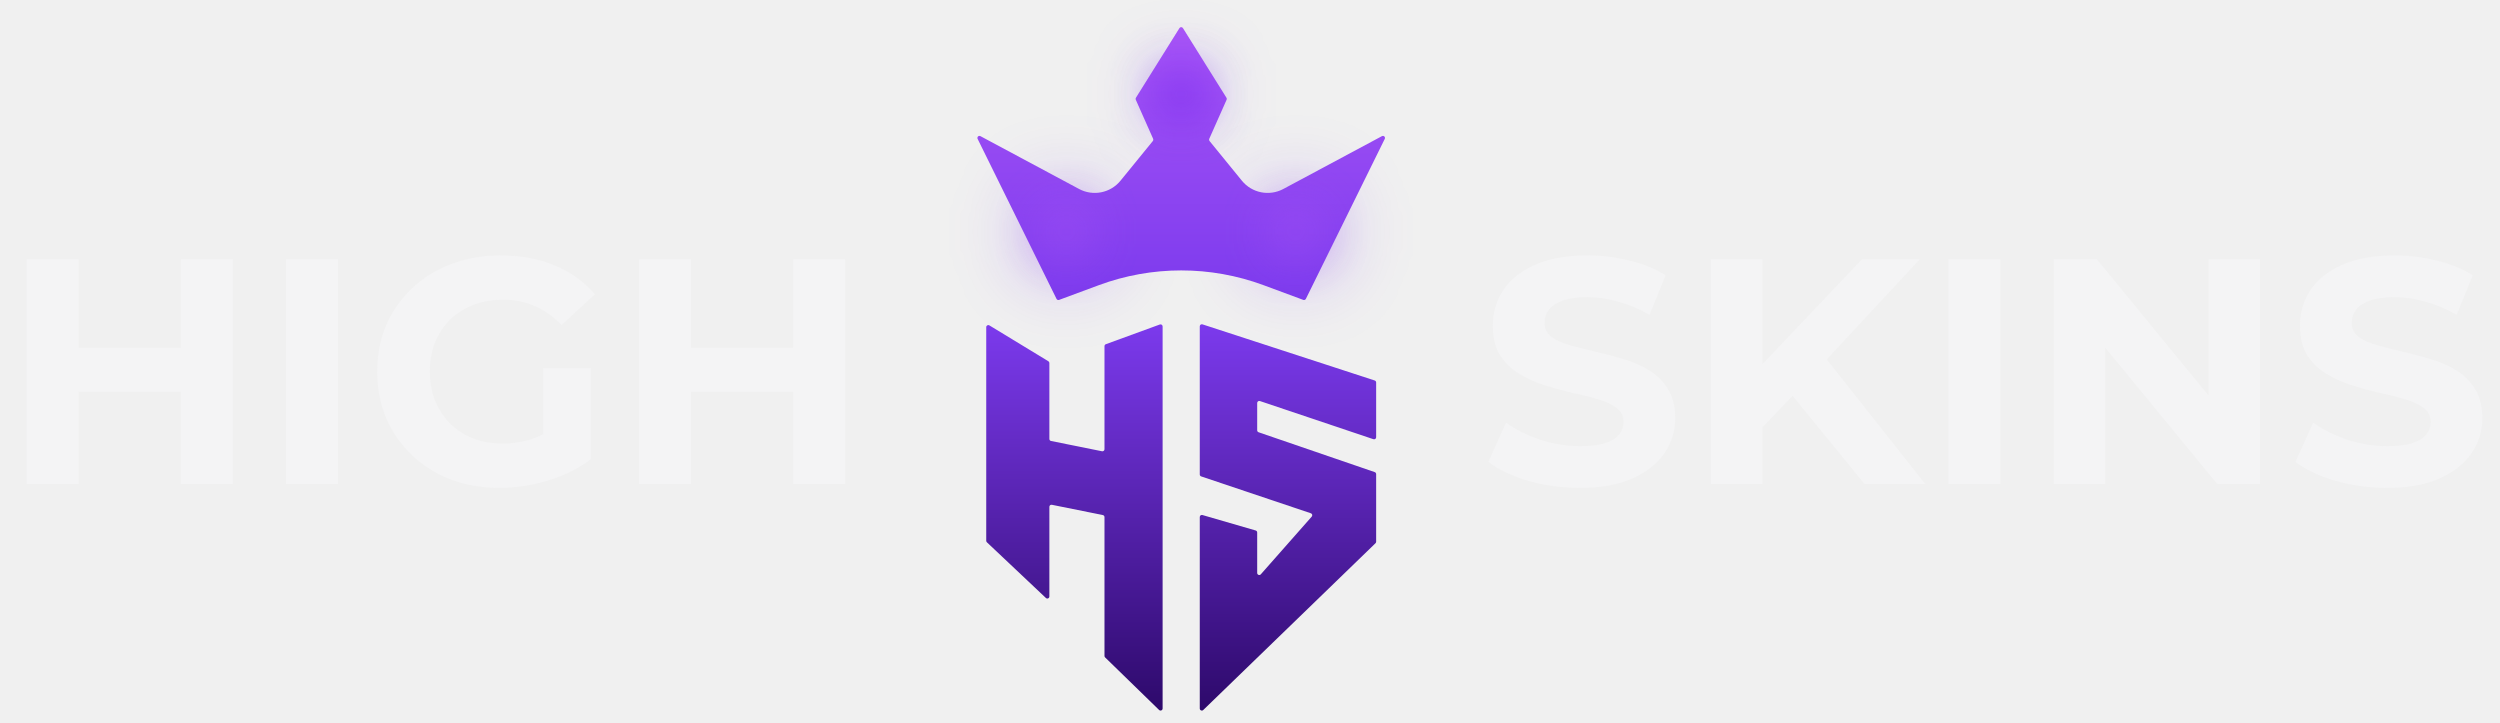
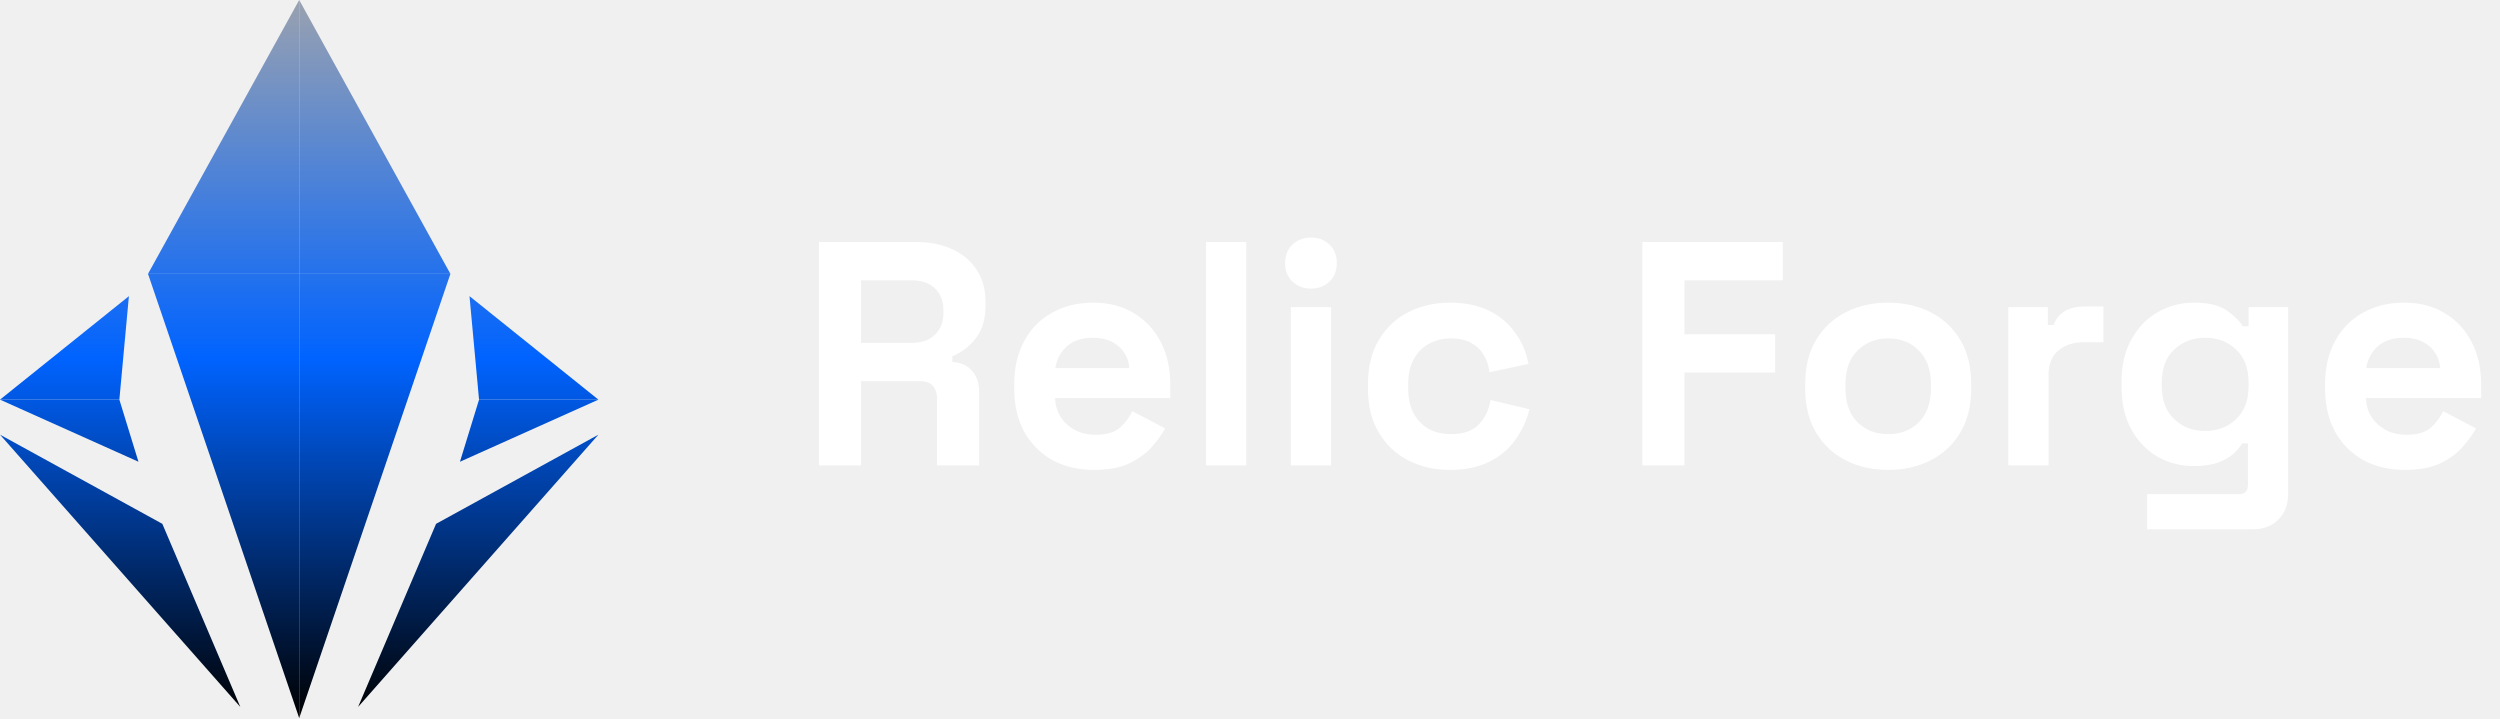
- <svg xmlns="http://www.w3.org/2000/svg" width="218" height="63" viewBox="0 0 218 63" fill="none">
-   <path d="M104.62 41.372V28.455C104.62 28.332 104.739 28.246 104.856 28.284L119.876 33.179C119.95 33.203 120 33.273 120 33.35V38.127C120 38.251 119.879 38.337 119.762 38.298L109.865 34.971C109.748 34.931 109.627 35.018 109.627 35.141V37.523C109.627 37.6 109.676 37.668 109.749 37.693L119.878 41.169C119.951 41.194 120 41.263 120 41.34V47.237C120 47.286 119.98 47.333 119.945 47.367L104.925 61.911C104.811 62.022 104.62 61.941 104.62 61.782V45.083C104.62 44.963 104.735 44.877 104.85 44.91L109.497 46.259C109.574 46.281 109.627 46.352 109.627 46.432V49.962C109.627 50.127 109.833 50.205 109.942 50.081L114.384 45.047C114.469 44.95 114.428 44.798 114.306 44.757L104.743 41.543C104.669 41.518 104.62 41.45 104.62 41.372Z" fill="url(#paint0_linear_9_38)" />
-   <path d="M91.419 31.502L86.273 28.373C86.153 28.3 86 28.387 86 28.527V47.155C86 47.205 86.02 47.252 86.056 47.286L91.202 52.143C91.317 52.252 91.505 52.17 91.505 52.012V44.194C91.505 44.08 91.609 43.995 91.721 44.017L96.167 44.913C96.251 44.931 96.311 45.004 96.311 45.09V57.198C96.311 57.247 96.331 57.293 96.366 57.327L101.074 61.91C101.188 62.021 101.38 61.94 101.38 61.781V28.464C101.38 28.339 101.256 28.252 101.138 28.295L96.43 30.014C96.359 30.039 96.311 30.107 96.311 30.183V39.173C96.311 39.287 96.207 39.372 96.096 39.35L91.65 38.454C91.566 38.437 91.505 38.363 91.505 38.277V31.655C91.505 31.592 91.472 31.534 91.419 31.502Z" fill="url(#paint1_linear_9_38)" />
-   <g filter="url(#filter0_f_9_38)">
-     <circle cx="103" cy="8.207" r="2" fill="#6415EB" fill-opacity="0.5" />
-   </g>
-   <g filter="url(#filter1_f_9_38)">
-     <circle cx="93" cy="20.207" r="4" fill="#6415EB" fill-opacity="0.3" />
-   </g>
-   <g filter="url(#filter2_f_9_38)">
-     <circle cx="113" cy="20.207" r="4" fill="#6415EB" fill-opacity="0.3" />
-   </g>
-   <path d="M94.095 16.479L85.495 11.872C85.34 11.789 85.171 11.953 85.248 12.11L92.128 26.061C92.169 26.144 92.266 26.183 92.352 26.151L95.814 24.868C100.451 23.151 105.549 23.151 110.186 24.868L113.648 26.151C113.734 26.183 113.831 26.144 113.872 26.061L120.752 12.11C120.829 11.953 120.66 11.789 120.505 11.872L111.905 16.479C110.683 17.134 109.168 16.831 108.292 15.756L105.48 12.306C105.431 12.245 105.42 12.162 105.452 12.091L106.961 8.694C106.985 8.64 106.981 8.577 106.949 8.526L103.153 2.451C103.082 2.338 102.918 2.338 102.847 2.451L99.051 8.526C99.019 8.577 99.015 8.64 99.039 8.694L100.548 12.091C100.58 12.162 100.569 12.245 100.52 12.306L97.708 15.756C96.832 16.831 95.317 17.134 94.095 16.479Z" fill="url(#paint2_linear_9_38)" />
-   <g filter="url(#filter3_f_9_38)">
-     <circle cx="113" cy="20.207" r="2" fill="#A855F7" fill-opacity="0.6" />
-   </g>
-   <g filter="url(#filter4_f_9_38)">
-     <circle cx="93" cy="20.207" r="2" fill="#A855F7" fill-opacity="0.6" />
-   </g>
-   <g filter="url(#filter5_f_9_38)">
-     <circle cx="103" cy="8.207" r="2" fill="#6415EB" fill-opacity="0.6" />
-   </g>
-   <path d="M15.764 42.207V22.607H20.3V42.207H15.764ZM2.324 42.207V22.607H6.86V42.207H2.324ZM6.524 34.171V30.335H16.1V34.171H6.524ZM24.937 42.207V22.607H29.473V42.207H24.937ZM43.589 42.543C42.039 42.543 40.611 42.3 39.305 41.815C38.017 41.311 36.887 40.602 35.917 39.687C34.965 38.772 34.218 37.699 33.677 36.467C33.154 35.235 32.893 33.882 32.893 32.407C32.893 30.932 33.154 29.579 33.677 28.347C34.218 27.115 34.974 26.042 35.945 25.127C36.915 24.212 38.054 23.512 39.361 23.027C40.667 22.523 42.105 22.271 43.673 22.271C45.409 22.271 46.967 22.56 48.349 23.139C49.749 23.718 50.925 24.558 51.877 25.659L48.965 28.347C48.255 27.6 47.481 27.05 46.641 26.695C45.801 26.322 44.886 26.135 43.897 26.135C42.945 26.135 42.077 26.284 41.293 26.583C40.509 26.882 39.827 27.311 39.249 27.871C38.689 28.431 38.25 29.094 37.933 29.859C37.634 30.624 37.485 31.474 37.485 32.407C37.485 33.322 37.634 34.162 37.933 34.927C38.25 35.692 38.689 36.364 39.249 36.943C39.827 37.503 40.499 37.932 41.265 38.231C42.049 38.53 42.907 38.679 43.841 38.679C44.737 38.679 45.605 38.539 46.445 38.259C47.303 37.96 48.134 37.466 48.937 36.775L51.513 40.051C50.449 40.854 49.207 41.47 47.789 41.899C46.389 42.328 44.989 42.543 43.589 42.543ZM51.513 40.051L47.369 39.463V32.099H51.513V40.051ZM69.166 42.207V22.607H73.702V42.207H69.166ZM55.726 42.207V22.607H60.262V42.207H55.726ZM59.926 34.171V30.335H69.502V34.171H59.926Z" fill="#F4F4F5" />
-   <path d="M137.764 42.543C136.196 42.543 134.693 42.338 133.256 41.927C131.819 41.498 130.661 40.947 129.784 40.275L131.324 36.859C132.164 37.456 133.153 37.951 134.292 38.343C135.449 38.716 136.616 38.903 137.792 38.903C138.688 38.903 139.407 38.819 139.948 38.651C140.508 38.464 140.919 38.212 141.18 37.895C141.441 37.578 141.572 37.214 141.572 36.803C141.572 36.28 141.367 35.87 140.956 35.571C140.545 35.254 140.004 35.002 139.332 34.815C138.66 34.61 137.913 34.423 137.092 34.255C136.289 34.068 135.477 33.844 134.656 33.583C133.853 33.322 133.116 32.986 132.444 32.575C131.772 32.164 131.221 31.623 130.792 30.951C130.381 30.279 130.176 29.42 130.176 28.375C130.176 27.255 130.475 26.238 131.072 25.323C131.688 24.39 132.603 23.652 133.816 23.111C135.048 22.551 136.588 22.271 138.436 22.271C139.668 22.271 140.881 22.42 142.076 22.719C143.271 22.999 144.325 23.428 145.24 24.007L143.84 27.451C142.925 26.928 142.011 26.546 141.096 26.303C140.181 26.042 139.285 25.911 138.408 25.911C137.531 25.911 136.812 26.014 136.252 26.219C135.692 26.424 135.291 26.695 135.048 27.031C134.805 27.348 134.684 27.722 134.684 28.151C134.684 28.655 134.889 29.066 135.3 29.383C135.711 29.682 136.252 29.924 136.924 30.111C137.596 30.298 138.333 30.484 139.136 30.671C139.957 30.858 140.769 31.072 141.572 31.315C142.393 31.558 143.14 31.884 143.812 32.295C144.484 32.706 145.025 33.247 145.436 33.919C145.865 34.591 146.08 35.44 146.08 36.467C146.08 37.568 145.772 38.576 145.156 39.491C144.54 40.406 143.616 41.143 142.384 41.703C141.171 42.263 139.631 42.543 137.764 42.543ZM153.239 37.727L152.987 32.491L162.367 22.607H167.407L158.951 31.707L156.431 34.395L153.239 37.727ZM149.179 42.207V22.607H153.687V42.207H149.179ZM162.591 42.207L155.619 33.667L158.587 30.447L167.883 42.207H162.591ZM169.906 42.207V22.607H174.442V42.207H169.906ZM179.094 42.207V22.607H182.846L194.41 36.719H192.59V22.607H197.07V42.207H193.346L181.754 28.095H183.574V42.207H179.094ZM208.147 42.543C206.579 42.543 205.076 42.338 203.639 41.927C202.201 41.498 201.044 40.947 200.167 40.275L201.707 36.859C202.547 37.456 203.536 37.951 204.675 38.343C205.832 38.716 206.999 38.903 208.175 38.903C209.071 38.903 209.789 38.819 210.331 38.651C210.891 38.464 211.301 38.212 211.563 37.895C211.824 37.578 211.955 37.214 211.955 36.803C211.955 36.28 211.749 35.87 211.339 35.571C210.928 35.254 210.387 35.002 209.715 34.815C209.043 34.61 208.296 34.423 207.475 34.255C206.672 34.068 205.86 33.844 205.039 33.583C204.236 33.322 203.499 32.986 202.827 32.575C202.155 32.164 201.604 31.623 201.175 30.951C200.764 30.279 200.559 29.42 200.559 28.375C200.559 27.255 200.857 26.238 201.455 25.323C202.071 24.39 202.985 23.652 204.199 23.111C205.431 22.551 206.971 22.271 208.819 22.271C210.051 22.271 211.264 22.42 212.459 22.719C213.653 22.999 214.708 23.428 215.623 24.007L214.223 27.451C213.308 26.928 212.393 26.546 211.479 26.303C210.564 26.042 209.668 25.911 208.791 25.911C207.913 25.911 207.195 26.014 206.635 26.219C206.075 26.424 205.673 26.695 205.431 27.031C205.188 27.348 205.067 27.722 205.067 28.151C205.067 28.655 205.272 29.066 205.683 29.383C206.093 29.682 206.635 29.924 207.307 30.111C207.979 30.298 208.716 30.484 209.519 30.671C210.34 30.858 211.152 31.072 211.955 31.315C212.776 31.558 213.523 31.884 214.195 32.295C214.867 32.706 215.408 33.247 215.819 33.919C216.248 34.591 216.463 35.44 216.463 36.467C216.463 37.568 216.155 38.576 215.539 39.491C214.923 40.406 213.999 41.143 212.767 41.703C211.553 42.263 210.013 42.543 208.147 42.543Z" fill="#F4F4F5" />
+ <svg xmlns="http://www.w3.org/2000/svg" width="188" height="54" viewBox="0 0 188 54" fill="none">
+   <path d="M0 32.687L12.207 39.392L18.072 53.162L0 32.687Z" fill="url(#paint0_linear_45_7522)" />
+   <path d="M0 30.053L10.412 34.723L8.976 30.053H0Z" fill="url(#paint1_linear_45_7522)" />
+   <path d="M9.694 22.27L0 30.053H8.976L9.694 22.27Z" fill="url(#paint2_linear_45_7522)" />
+   <path d="M22.5 20.594H11.13L22.5 54V20.594Z" fill="url(#paint3_linear_45_7522)" />
+   <path d="M22.5 0L11.13 20.594H22.5V0Z" fill="url(#paint4_linear_45_7522)" />
+   <path d="M45 32.687L32.792 39.392L26.928 53.162L45 32.687Z" fill="url(#paint5_linear_45_7522)" />
+   <path d="M45 30.053L34.588 34.723L36.024 30.053H45Z" fill="url(#paint6_linear_45_7522)" />
+   <path d="M35.306 22.27L45 30.053H36.024L35.306 22.27Z" fill="url(#paint7_linear_45_7522)" />
+   <path d="M22.5 20.594H33.87L22.5 54V20.594Z" fill="url(#paint8_linear_45_7522)" />
+   <path d="M22.5 0L33.87 20.594H22.5V0Z" fill="url(#paint9_linear_45_7522)" />
+   <path d="M61.584 35V18.2H68.88C69.936 18.2 70.856 18.384 71.64 18.752C72.424 19.12 73.032 19.64 73.464 20.312C73.896 20.984 74.112 21.776 74.112 22.688V22.976C74.112 23.984 73.872 24.8 73.392 25.424C72.912 26.048 72.32 26.504 71.616 26.792V27.224C72.256 27.256 72.752 27.48 73.104 27.896C73.456 28.296 73.632 28.832 73.632 29.504V35H70.464V29.96C70.464 29.576 70.36 29.264 70.152 29.024C69.96 28.784 69.632 28.664 69.168 28.664H64.752V35H61.584ZM64.752 25.784H68.544C69.296 25.784 69.88 25.584 70.296 25.184C70.728 24.768 70.944 24.224 70.944 23.552V23.312C70.944 22.64 70.736 22.104 70.32 21.704C69.904 21.288 69.312 21.08 68.544 21.08H64.752V25.784ZM82.268 35.336C81.084 35.336 80.036 35.088 79.124 34.592C78.228 34.08 77.524 33.368 77.012 32.456C76.516 31.528 76.268 30.44 76.268 29.192V28.904C76.268 27.656 76.516 26.576 77.012 25.664C77.508 24.736 78.204 24.024 79.1 23.528C79.996 23.016 81.036 22.76 82.22 22.76C83.388 22.76 84.404 23.024 85.268 23.552C86.132 24.064 86.804 24.784 87.284 25.712C87.764 26.624 88.004 27.688 88.004 28.904V29.936H79.34C79.372 30.752 79.676 31.416 80.252 31.928C80.828 32.44 81.532 32.696 82.364 32.696C83.212 32.696 83.836 32.512 84.236 32.144C84.636 31.776 84.94 31.368 85.148 30.92L87.62 32.216C87.396 32.632 87.068 33.088 86.636 33.584C86.22 34.064 85.66 34.48 84.956 34.832C84.252 35.168 83.356 35.336 82.268 35.336ZM79.364 27.68H84.932C84.868 26.992 84.588 26.44 84.092 26.024C83.612 25.608 82.98 25.4 82.196 25.4C81.38 25.4 80.732 25.608 80.252 26.024C79.772 26.44 79.476 26.992 79.364 27.68ZM90.696 35V18.2H93.72V35H90.696ZM97.071 35V23.096H100.095V35H97.071ZM98.583 21.704C98.039 21.704 97.575 21.528 97.191 21.176C96.823 20.824 96.639 20.36 96.639 19.784C96.639 19.208 96.823 18.744 97.191 18.392C97.575 18.04 98.039 17.864 98.583 17.864C99.143 17.864 99.607 18.04 99.975 18.392C100.343 18.744 100.527 19.208 100.527 19.784C100.527 20.36 100.343 20.824 99.975 21.176C99.607 21.528 99.143 21.704 98.583 21.704ZM109.038 35.336C107.886 35.336 106.838 35.096 105.894 34.616C104.966 34.136 104.23 33.44 103.686 32.528C103.142 31.616 102.87 30.512 102.87 29.216V28.88C102.87 27.584 103.142 26.48 103.686 25.568C104.23 24.656 104.966 23.96 105.894 23.48C106.838 23 107.886 22.76 109.038 22.76C110.174 22.76 111.15 22.96 111.966 23.36C112.782 23.76 113.438 24.312 113.934 25.016C114.446 25.704 114.782 26.488 114.942 27.368L112.014 27.992C111.95 27.512 111.806 27.08 111.582 26.696C111.358 26.312 111.038 26.008 110.622 25.784C110.222 25.56 109.718 25.448 109.11 25.448C108.502 25.448 107.95 25.584 107.454 25.856C106.974 26.112 106.59 26.504 106.302 27.032C106.03 27.544 105.894 28.176 105.894 28.928V29.168C105.894 29.92 106.03 30.56 106.302 31.088C106.59 31.6 106.974 31.992 107.454 32.264C107.95 32.52 108.502 32.648 109.11 32.648C110.022 32.648 110.71 32.416 111.174 31.952C111.654 31.472 111.958 30.848 112.086 30.08L115.014 30.776C114.806 31.624 114.446 32.4 113.934 33.104C113.438 33.792 112.782 34.336 111.966 34.736C111.15 35.136 110.174 35.336 109.038 35.336ZM123.506 35V18.2H134.066V21.08H126.674V25.136H133.49V28.016H126.674V35H123.506ZM141.992 35.336C140.808 35.336 139.744 35.096 138.8 34.616C137.856 34.136 137.112 33.44 136.568 32.528C136.024 31.616 135.752 30.52 135.752 29.24V28.856C135.752 27.576 136.024 26.48 136.568 25.568C137.112 24.656 137.856 23.96 138.8 23.48C139.744 23 140.808 22.76 141.992 22.76C143.176 22.76 144.24 23 145.184 23.48C146.128 23.96 146.872 24.656 147.416 25.568C147.96 26.48 148.232 27.576 148.232 28.856V29.24C148.232 30.52 147.96 31.616 147.416 32.528C146.872 33.44 146.128 34.136 145.184 34.616C144.24 35.096 143.176 35.336 141.992 35.336ZM141.992 32.648C142.92 32.648 143.688 32.352 144.296 31.76C144.904 31.152 145.208 30.288 145.208 29.168V28.928C145.208 27.808 144.904 26.952 144.296 26.36C143.704 25.752 142.936 25.448 141.992 25.448C141.064 25.448 140.296 25.752 139.688 26.36C139.08 26.952 138.776 27.808 138.776 28.928V29.168C138.776 30.288 139.08 31.152 139.688 31.76C140.296 32.352 141.064 32.648 141.992 32.648ZM151.024 35V23.096H154V24.44H154.432C154.608 23.96 154.896 23.608 155.296 23.384C155.712 23.16 156.192 23.048 156.736 23.048H158.176V25.736H156.688C155.92 25.736 155.288 25.944 154.792 26.36C154.296 26.76 154.048 27.384 154.048 28.232V35H151.024ZM159.542 29.096V28.712C159.542 27.464 159.789 26.4 160.285 25.52C160.782 24.624 161.438 23.944 162.254 23.48C163.086 23 163.99 22.76 164.965 22.76C166.053 22.76 166.878 22.952 167.438 23.336C167.997 23.72 168.406 24.12 168.661 24.536H169.093V23.096H172.07V37.112C172.07 37.928 171.829 38.576 171.35 39.056C170.869 39.552 170.229 39.8 169.43 39.8H161.462V37.16H168.374C168.822 37.16 169.046 36.92 169.046 36.44V33.344H168.614C168.453 33.6 168.229 33.864 167.941 34.136C167.654 34.392 167.27 34.608 166.789 34.784C166.31 34.96 165.701 35.048 164.965 35.048C163.99 35.048 163.086 34.816 162.254 34.352C161.438 33.872 160.782 33.192 160.285 32.312C159.789 31.416 159.542 30.344 159.542 29.096ZM165.829 32.408C166.757 32.408 167.534 32.112 168.158 31.52C168.782 30.928 169.093 30.096 169.093 29.024V28.784C169.093 27.696 168.782 26.864 168.158 26.288C167.549 25.696 166.773 25.4 165.829 25.4C164.901 25.4 164.126 25.696 163.502 26.288C162.878 26.864 162.565 27.696 162.565 28.784V29.024C162.565 30.096 162.878 30.928 163.502 31.52C164.126 32.112 164.901 32.408 165.829 32.408ZM180.846 35.336C179.662 35.336 178.614 35.088 177.702 34.592C176.806 34.08 176.102 33.368 175.59 32.456C175.094 31.528 174.846 30.44 174.846 29.192V28.904C174.846 27.656 175.094 26.576 175.59 25.664C176.086 24.736 176.782 24.024 177.678 23.528C178.574 23.016 179.614 22.76 180.798 22.76C181.966 22.76 182.982 23.024 183.846 23.552C184.71 24.064 185.382 24.784 185.862 25.712C186.342 26.624 186.582 27.688 186.582 28.904V29.936H177.918C177.95 30.752 178.254 31.416 178.83 31.928C179.406 32.44 180.11 32.696 180.942 32.696C181.79 32.696 182.414 32.512 182.814 32.144C183.214 31.776 183.518 31.368 183.726 30.92L186.198 32.216C185.974 32.632 185.646 33.088 185.214 33.584C184.798 34.064 184.238 34.48 183.534 34.832C182.83 35.168 181.934 35.336 180.846 35.336ZM177.942 27.68H183.51C183.446 26.992 183.166 26.44 182.67 26.024C182.19 25.608 181.558 25.4 180.774 25.4C179.958 25.4 179.31 25.608 178.83 26.024C178.35 26.44 178.054 26.992 177.942 27.68Z" fill="white" />
  <defs>
-     <filter id="filter0_f_9_38" x="94.793" y="-9.53674e-07" width="16.414" height="16.414" filterUnits="userSpaceOnUse" color-interpolation-filters="sRGB">
-       <feFlood flood-opacity="0" result="BackgroundImageFix" />
-       <feBlend mode="normal" in="SourceGraphic" in2="BackgroundImageFix" result="shape" />
-       <feGaussianBlur stdDeviation="3.103" result="effect1_foregroundBlur_9_38" />
-     </filter>
-     <filter id="filter1_f_9_38" x="82.793" y="10" width="20.414" height="20.414" filterUnits="userSpaceOnUse" color-interpolation-filters="sRGB">
-       <feFlood flood-opacity="0" result="BackgroundImageFix" />
-       <feBlend mode="normal" in="SourceGraphic" in2="BackgroundImageFix" result="shape" />
-       <feGaussianBlur stdDeviation="3.103" result="effect1_foregroundBlur_9_38" />
-     </filter>
-     <filter id="filter2_f_9_38" x="102.793" y="10" width="20.414" height="20.414" filterUnits="userSpaceOnUse" color-interpolation-filters="sRGB">
-       <feFlood flood-opacity="0" result="BackgroundImageFix" />
-       <feBlend mode="normal" in="SourceGraphic" in2="BackgroundImageFix" result="shape" />
-       <feGaussianBlur stdDeviation="3.103" result="effect1_foregroundBlur_9_38" />
-     </filter>
-     <filter id="filter3_f_9_38" x="106.862" y="14.069" width="12.276" height="12.276" filterUnits="userSpaceOnUse" color-interpolation-filters="sRGB">
-       <feFlood flood-opacity="0" result="BackgroundImageFix" />
-       <feBlend mode="normal" in="SourceGraphic" in2="BackgroundImageFix" result="shape" />
-       <feGaussianBlur stdDeviation="2.069" result="effect1_foregroundBlur_9_38" />
-     </filter>
-     <filter id="filter4_f_9_38" x="86.862" y="14.069" width="12.276" height="12.276" filterUnits="userSpaceOnUse" color-interpolation-filters="sRGB">
-       <feFlood flood-opacity="0" result="BackgroundImageFix" />
-       <feBlend mode="normal" in="SourceGraphic" in2="BackgroundImageFix" result="shape" />
-       <feGaussianBlur stdDeviation="2.069" result="effect1_foregroundBlur_9_38" />
-     </filter>
-     <filter id="filter5_f_9_38" x="96.862" y="2.069" width="12.276" height="12.276" filterUnits="userSpaceOnUse" color-interpolation-filters="sRGB">
-       <feFlood flood-opacity="0" result="BackgroundImageFix" />
-       <feBlend mode="normal" in="SourceGraphic" in2="BackgroundImageFix" result="shape" />
-       <feGaussianBlur stdDeviation="2.069" result="effect1_foregroundBlur_9_38" />
-     </filter>
-     <linearGradient id="paint0_linear_9_38" x1="112.31" y1="28.207" x2="112.31" y2="62.207" gradientUnits="userSpaceOnUse">
-       <stop stop-color="#7C3AED" />
-       <stop offset="1" stop-color="#2D096A" />
+     <linearGradient id="paint0_linear_45_7522" x1="33.75" y1="0" x2="33.75" y2="54" gradientUnits="userSpaceOnUse">
+       <stop stop-color="#99A1B0" />
+       <stop offset="0.5" stop-color="#0063FF" />
+       <stop offset="1" />
    </linearGradient>
-     <linearGradient id="paint1_linear_9_38" x1="93.69" y1="28.207" x2="93.69" y2="62.207" gradientUnits="userSpaceOnUse">
-       <stop stop-color="#7C3AED" />
-       <stop offset="1" stop-color="#2D096A" />
+     <linearGradient id="paint1_linear_45_7522" x1="33.75" y1="0" x2="33.75" y2="54" gradientUnits="userSpaceOnUse">
+       <stop stop-color="#99A1B0" />
+       <stop offset="0.5" stop-color="#0063FF" />
+       <stop offset="1" />
    </linearGradient>
-     <linearGradient id="paint2_linear_9_38" x1="103" y1="2.207" x2="103" y2="26.207" gradientUnits="userSpaceOnUse">
-       <stop stop-color="#A855F7" />
-       <stop offset="1" stop-color="#7C3AED" />
+     <linearGradient id="paint2_linear_45_7522" x1="33.75" y1="0" x2="33.75" y2="54" gradientUnits="userSpaceOnUse">
+       <stop stop-color="#99A1B0" />
+       <stop offset="0.5" stop-color="#0063FF" />
+       <stop offset="1" />
+     </linearGradient>
+     <linearGradient id="paint3_linear_45_7522" x1="33.75" y1="0" x2="33.75" y2="54" gradientUnits="userSpaceOnUse">
+       <stop stop-color="#99A1B0" />
+       <stop offset="0.5" stop-color="#0063FF" />
+       <stop offset="1" />
+     </linearGradient>
+     <linearGradient id="paint4_linear_45_7522" x1="33.75" y1="0" x2="33.75" y2="54" gradientUnits="userSpaceOnUse">
+       <stop stop-color="#99A1B0" />
+       <stop offset="0.5" stop-color="#0063FF" />
+       <stop offset="1" />
+     </linearGradient>
+     <linearGradient id="paint5_linear_45_7522" x1="33.75" y1="0" x2="33.75" y2="54" gradientUnits="userSpaceOnUse">
+       <stop stop-color="#99A1B0" />
+       <stop offset="0.5" stop-color="#0063FF" />
+       <stop offset="1" />
+     </linearGradient>
+     <linearGradient id="paint6_linear_45_7522" x1="33.75" y1="0" x2="33.75" y2="54" gradientUnits="userSpaceOnUse">
+       <stop stop-color="#99A1B0" />
+       <stop offset="0.5" stop-color="#0063FF" />
+       <stop offset="1" />
+     </linearGradient>
+     <linearGradient id="paint7_linear_45_7522" x1="33.75" y1="0" x2="33.75" y2="54" gradientUnits="userSpaceOnUse">
+       <stop stop-color="#99A1B0" />
+       <stop offset="0.5" stop-color="#0063FF" />
+       <stop offset="1" />
+     </linearGradient>
+     <linearGradient id="paint8_linear_45_7522" x1="33.75" y1="0" x2="33.75" y2="54" gradientUnits="userSpaceOnUse">
+       <stop stop-color="#99A1B0" />
+       <stop offset="0.5" stop-color="#0063FF" />
+       <stop offset="1" />
+     </linearGradient>
+     <linearGradient id="paint9_linear_45_7522" x1="33.75" y1="0" x2="33.75" y2="54" gradientUnits="userSpaceOnUse">
+       <stop stop-color="#99A1B0" />
+       <stop offset="0.5" stop-color="#0063FF" />
+       <stop offset="1" />
    </linearGradient>
  </defs>
</svg>
